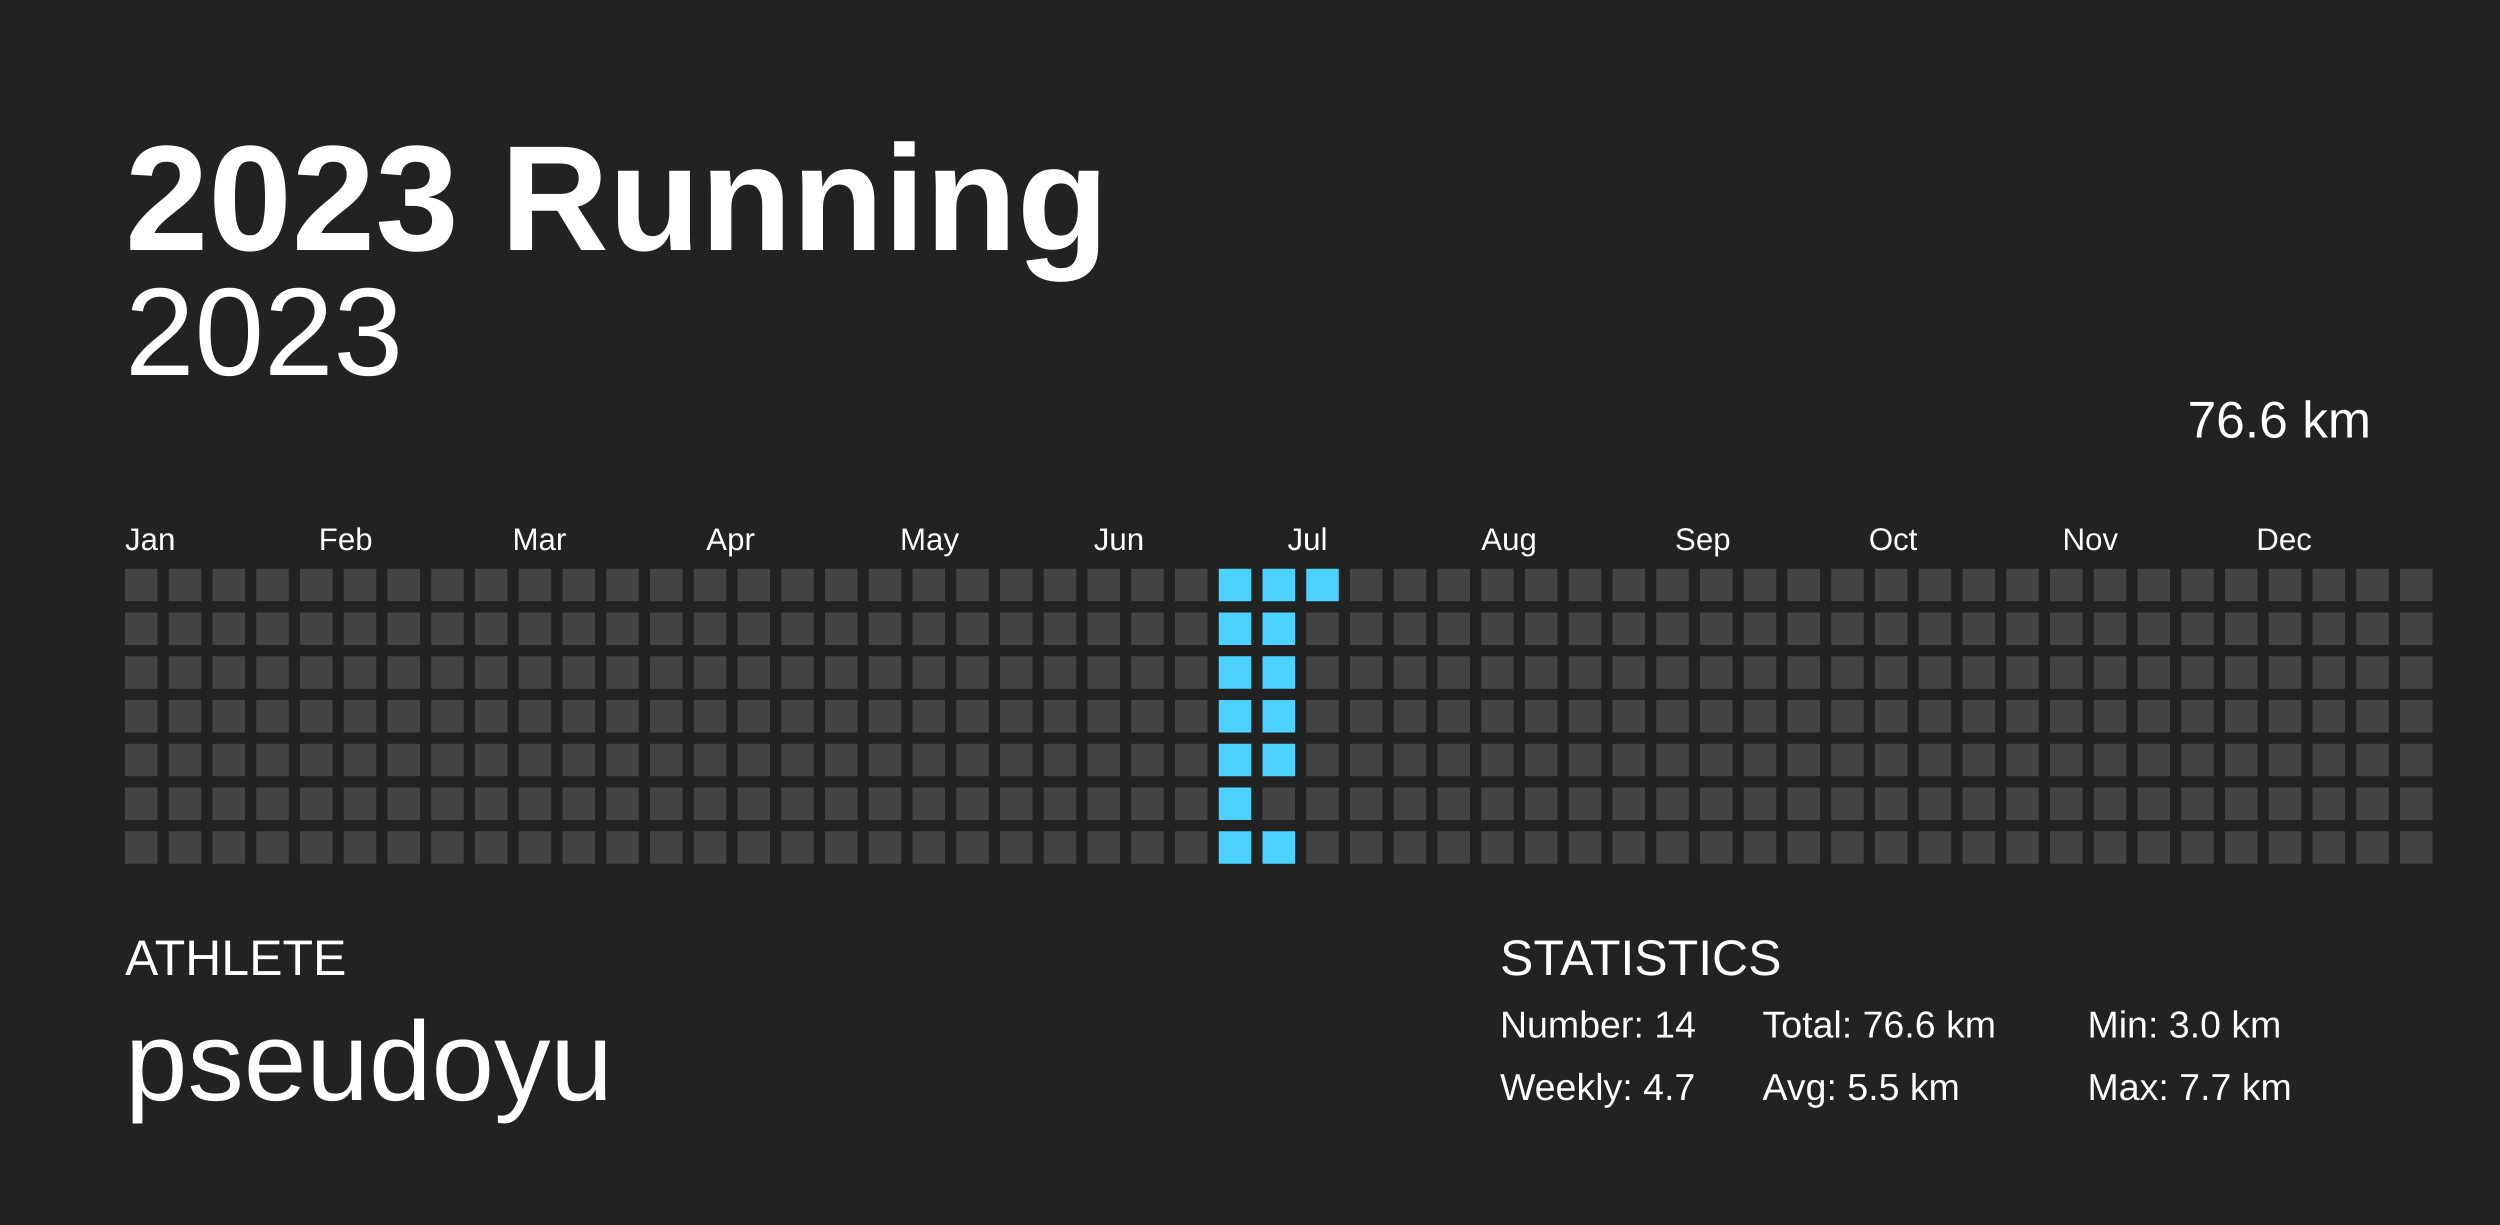
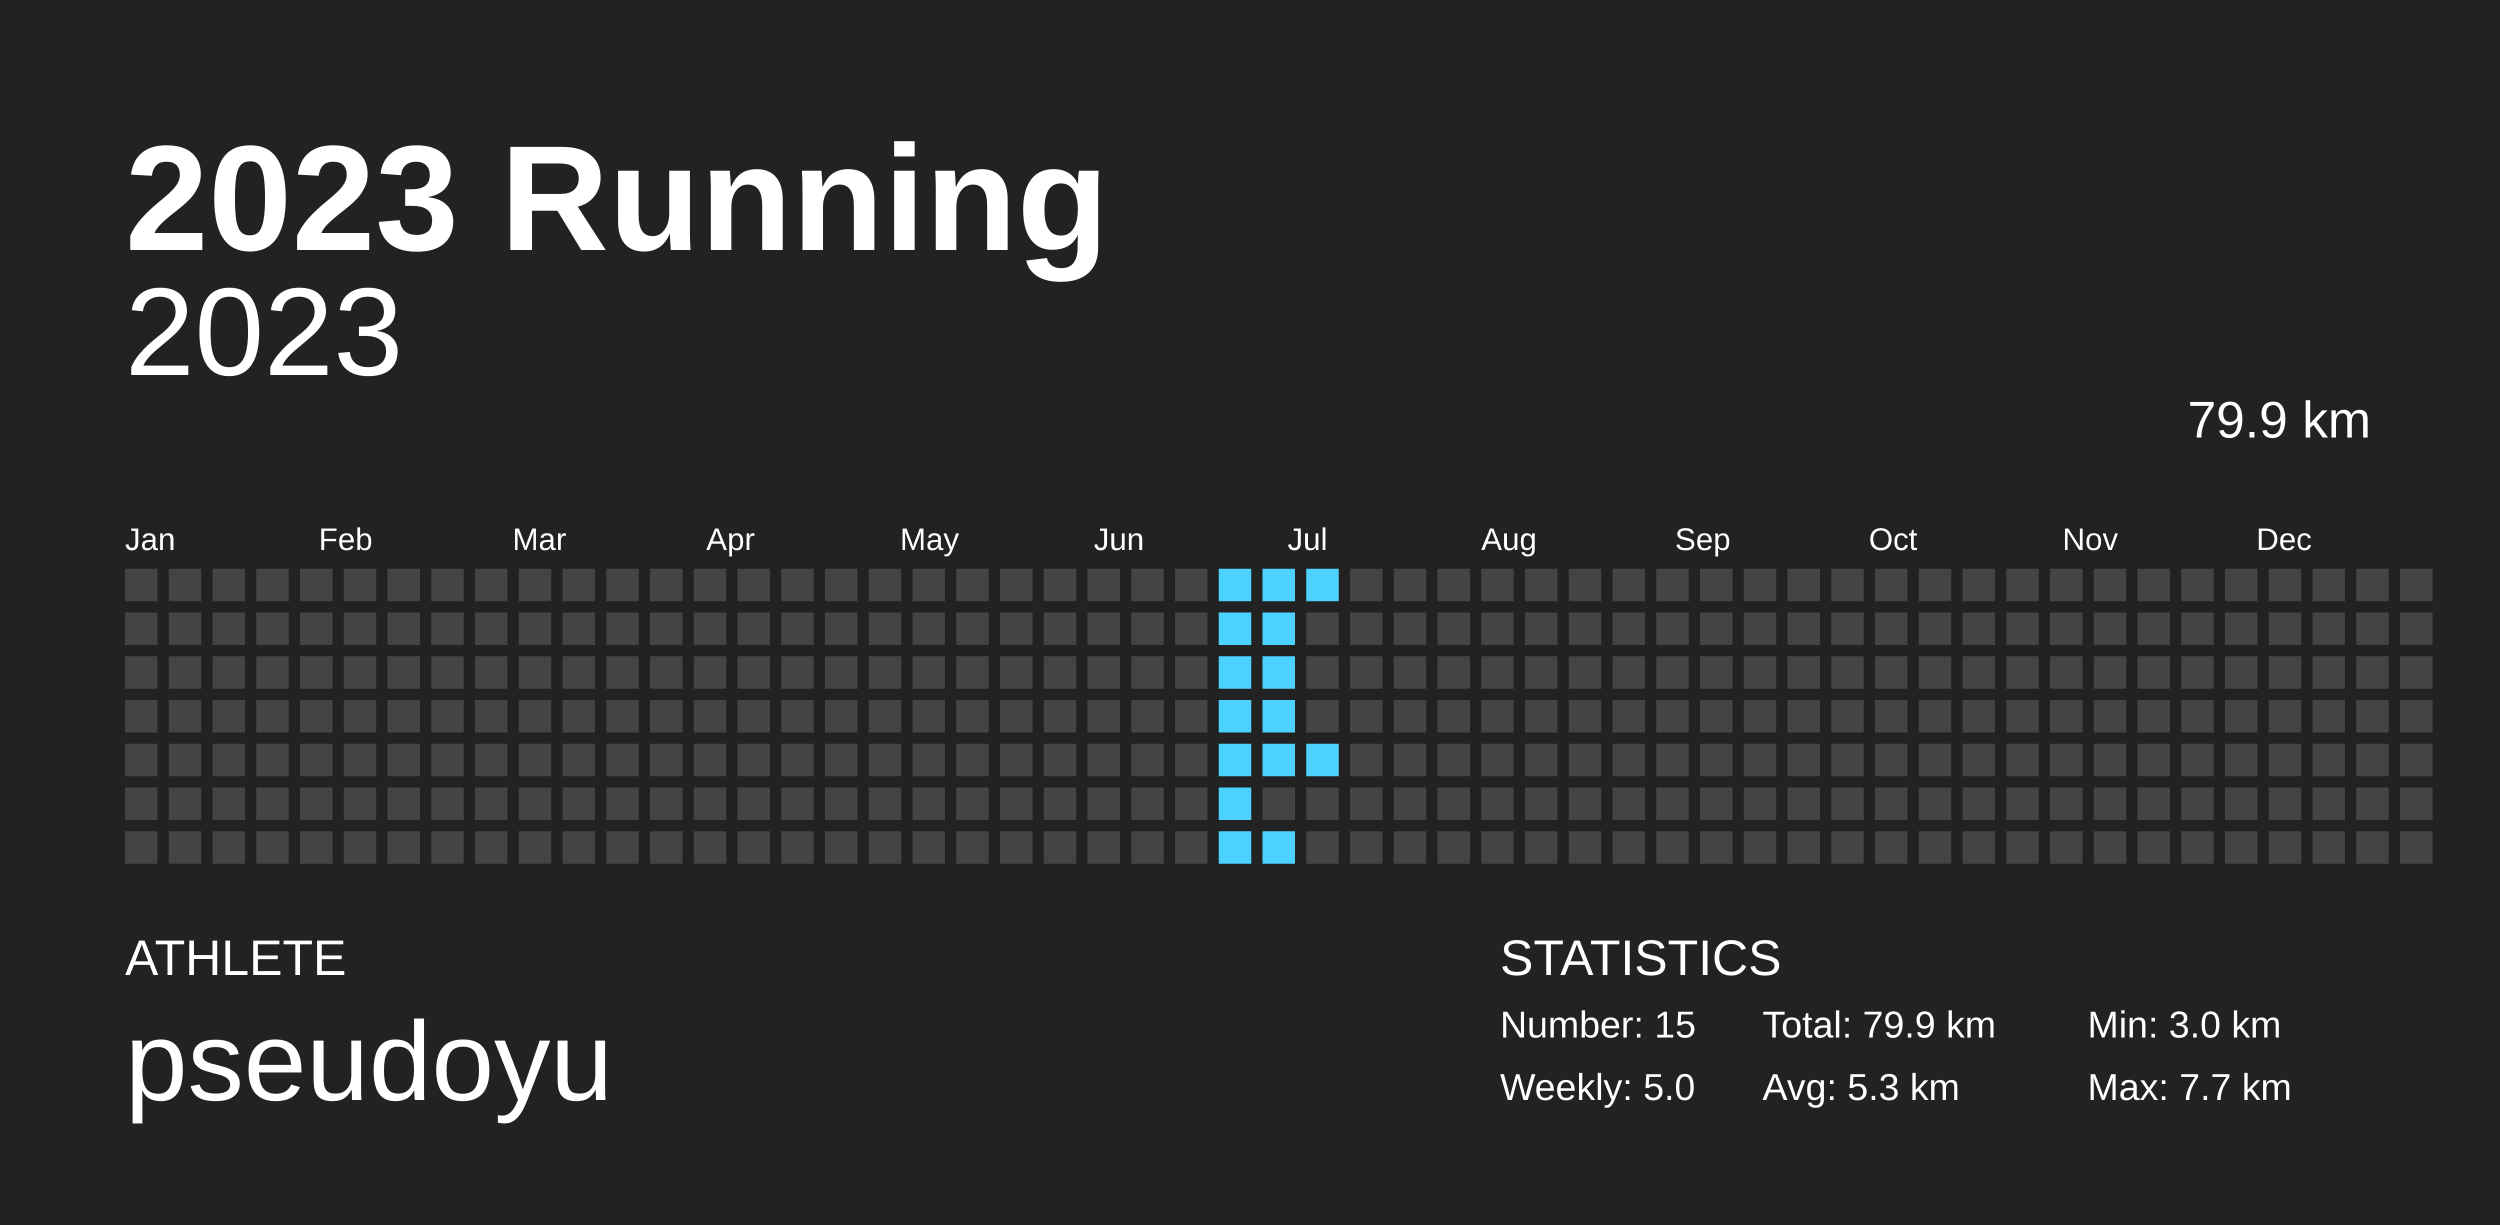
<svg xmlns="http://www.w3.org/2000/svg" baseProfile="full" height="98mm" version="1.1" viewBox="0,0,200,98" width="200mm">
  <defs />
  <rect fill="#222222" height="98" width="200" x="0" y="0" />
  <text fill="#FFFFFF" style="font-size:12px; font-family:Arial; font-weight:bold;" x="10" y="20">2023 Running</text>
  <text fill="#FFFFFF" style="font-size:4px; font-family:Arial" x="10" y="78">ATHLETE</text>
  <text fill="#FFFFFF" style="font-size:9px; font-family:Arial" x="10" y="88">pseudoyu</text>
  <text fill="#FFFFFF" style="font-size:4px; font-family:Arial" x="120" y="78">STATISTICS</text>
-   <text fill="#FFFFFF" style="font-size:3px; font-family:Arial" x="120" y="83">Number: 14</text>
-   <text fill="#FFFFFF" style="font-size:3px; font-family:Arial" x="120" y="88">Weekly: 4.7</text>
-   <text fill="#FFFFFF" style="font-size:3px; font-family:Arial" x="141" y="83">Total: 76.6 km</text>
-   <text fill="#FFFFFF" style="font-size:3px; font-family:Arial" x="141" y="88">Avg: 5.5 km</text>
+   <text fill="#FFFFFF" style="font-size:3px; font-family:Arial" x="120" y="83">Number: 15</text>
+   <text fill="#FFFFFF" style="font-size:3px; font-family:Arial" x="120" y="88">Weekly: 5.0</text>
+   <text fill="#FFFFFF" style="font-size:3px; font-family:Arial" x="141" y="83">Total: 79.9 km</text>
+   <text fill="#FFFFFF" style="font-size:3px; font-family:Arial" x="141" y="88">Avg: 5.3 km</text>
  <text fill="#FFFFFF" style="font-size:3px; font-family:Arial" x="167" y="83">Min: 3.0 km</text>
  <text fill="#FFFFFF" style="font-size:3px; font-family:Arial" x="167" y="88">Max: 7.7 km</text>
  <text alignment-baseline="hanging" fill="#FFFFFF" style="font-size:10.0px; font-family:Arial;" x="10" y="30">2023</text>
-   <text alignment-baseline="hanging" fill="#FFFFFF" style="font-size:4.125px; font-family:Arial;" x="175" y="35">76.6 km</text>
+   <text alignment-baseline="hanging" fill="#FFFFFF" style="font-size:4.125px; font-family:Arial;" x="175" y="35">79.9 km</text>
  <text fill="#FFFFFF" style="font-size:2.5px; font-family:Arial" x="10.0" y="44">Jan</text>
  <text fill="#FFFFFF" style="font-size:2.5px; font-family:Arial" x="25.5" y="44">Feb</text>
  <text fill="#FFFFFF" style="font-size:2.5px; font-family:Arial" x="41.0" y="44">Mar</text>
  <text fill="#FFFFFF" style="font-size:2.5px; font-family:Arial" x="56.5" y="44">Apr</text>
  <text fill="#FFFFFF" style="font-size:2.5px; font-family:Arial" x="72.0" y="44">May</text>
  <text fill="#FFFFFF" style="font-size:2.5px; font-family:Arial" x="87.5" y="44">Jun</text>
  <text fill="#FFFFFF" style="font-size:2.5px; font-family:Arial" x="103.0" y="44">Jul</text>
  <text fill="#FFFFFF" style="font-size:2.5px; font-family:Arial" x="118.5" y="44">Aug</text>
  <text fill="#FFFFFF" style="font-size:2.5px; font-family:Arial" x="134.0" y="44">Sep</text>
  <text fill="#FFFFFF" style="font-size:2.5px; font-family:Arial" x="149.5" y="44">Oct</text>
  <text fill="#FFFFFF" style="font-size:2.5px; font-family:Arial" x="165.0" y="44">Nov</text>
  <text fill="#FFFFFF" style="font-size:2.5px; font-family:Arial" x="180.5" y="44">Dec</text>
  <rect fill="#444444" height="2.6" width="2.6" x="10.0" y="45.5" />
  <rect fill="#444444" height="2.6" width="2.6" x="10.0" y="49.0" />
  <rect fill="#444444" height="2.6" width="2.6" x="10.0" y="52.5" />
  <rect fill="#444444" height="2.6" width="2.6" x="10.0" y="56.0" />
  <rect fill="#444444" height="2.6" width="2.6" x="10.0" y="59.5" />
  <rect fill="#444444" height="2.6" width="2.6" x="10.0" y="63.0" />
  <rect fill="#444444" height="2.6" width="2.6" x="10.0" y="66.5" />
  <rect fill="#444444" height="2.6" width="2.6" x="13.5" y="45.5" />
  <rect fill="#444444" height="2.6" width="2.6" x="13.5" y="49.0" />
  <rect fill="#444444" height="2.6" width="2.6" x="13.5" y="52.5" />
  <rect fill="#444444" height="2.6" width="2.6" x="13.5" y="56.0" />
  <rect fill="#444444" height="2.6" width="2.6" x="13.5" y="59.5" />
  <rect fill="#444444" height="2.6" width="2.6" x="13.5" y="63.0" />
  <rect fill="#444444" height="2.6" width="2.6" x="13.5" y="66.5" />
  <rect fill="#444444" height="2.6" width="2.6" x="17.0" y="45.5" />
  <rect fill="#444444" height="2.6" width="2.6" x="17.0" y="49.0" />
  <rect fill="#444444" height="2.6" width="2.6" x="17.0" y="52.5" />
  <rect fill="#444444" height="2.6" width="2.6" x="17.0" y="56.0" />
  <rect fill="#444444" height="2.6" width="2.6" x="17.0" y="59.5" />
  <rect fill="#444444" height="2.6" width="2.6" x="17.0" y="63.0" />
  <rect fill="#444444" height="2.6" width="2.6" x="17.0" y="66.5" />
  <rect fill="#444444" height="2.6" width="2.6" x="20.5" y="45.5" />
  <rect fill="#444444" height="2.6" width="2.6" x="20.5" y="49.0" />
  <rect fill="#444444" height="2.6" width="2.6" x="20.5" y="52.5" />
  <rect fill="#444444" height="2.6" width="2.6" x="20.5" y="56.0" />
  <rect fill="#444444" height="2.6" width="2.6" x="20.5" y="59.5" />
  <rect fill="#444444" height="2.6" width="2.6" x="20.5" y="63.0" />
  <rect fill="#444444" height="2.6" width="2.6" x="20.5" y="66.5" />
  <rect fill="#444444" height="2.6" width="2.6" x="24.0" y="45.5" />
  <rect fill="#444444" height="2.6" width="2.6" x="24.0" y="49.0" />
  <rect fill="#444444" height="2.6" width="2.6" x="24.0" y="52.5" />
  <rect fill="#444444" height="2.6" width="2.6" x="24.0" y="56.0" />
  <rect fill="#444444" height="2.6" width="2.6" x="24.0" y="59.5" />
  <rect fill="#444444" height="2.6" width="2.6" x="24.0" y="63.0" />
  <rect fill="#444444" height="2.6" width="2.6" x="24.0" y="66.5" />
  <rect fill="#444444" height="2.6" width="2.6" x="27.5" y="45.5" />
  <rect fill="#444444" height="2.6" width="2.6" x="27.5" y="49.0" />
  <rect fill="#444444" height="2.6" width="2.6" x="27.5" y="52.5" />
  <rect fill="#444444" height="2.6" width="2.6" x="27.5" y="56.0" />
  <rect fill="#444444" height="2.6" width="2.6" x="27.5" y="59.5" />
  <rect fill="#444444" height="2.6" width="2.6" x="27.5" y="63.0" />
  <rect fill="#444444" height="2.6" width="2.6" x="27.5" y="66.5" />
  <rect fill="#444444" height="2.6" width="2.6" x="31.0" y="45.5" />
  <rect fill="#444444" height="2.6" width="2.6" x="31.0" y="49.0" />
  <rect fill="#444444" height="2.6" width="2.6" x="31.0" y="52.5" />
  <rect fill="#444444" height="2.6" width="2.6" x="31.0" y="56.0" />
  <rect fill="#444444" height="2.6" width="2.6" x="31.0" y="59.5" />
  <rect fill="#444444" height="2.6" width="2.6" x="31.0" y="63.0" />
  <rect fill="#444444" height="2.6" width="2.6" x="31.0" y="66.5" />
  <rect fill="#444444" height="2.6" width="2.6" x="34.5" y="45.5" />
  <rect fill="#444444" height="2.6" width="2.6" x="34.5" y="49.0" />
  <rect fill="#444444" height="2.6" width="2.6" x="34.5" y="52.5" />
  <rect fill="#444444" height="2.6" width="2.6" x="34.5" y="56.0" />
  <rect fill="#444444" height="2.6" width="2.6" x="34.5" y="59.5" />
  <rect fill="#444444" height="2.6" width="2.6" x="34.5" y="63.0" />
  <rect fill="#444444" height="2.6" width="2.6" x="34.5" y="66.5" />
  <rect fill="#444444" height="2.6" width="2.6" x="38.0" y="45.5" />
  <rect fill="#444444" height="2.6" width="2.6" x="38.0" y="49.0" />
  <rect fill="#444444" height="2.6" width="2.6" x="38.0" y="52.5" />
  <rect fill="#444444" height="2.6" width="2.6" x="38.0" y="56.0" />
  <rect fill="#444444" height="2.6" width="2.6" x="38.0" y="59.5" />
  <rect fill="#444444" height="2.6" width="2.6" x="38.0" y="63.0" />
  <rect fill="#444444" height="2.6" width="2.6" x="38.0" y="66.5" />
  <rect fill="#444444" height="2.6" width="2.6" x="41.5" y="45.5" />
  <rect fill="#444444" height="2.6" width="2.6" x="41.5" y="49.0" />
  <rect fill="#444444" height="2.6" width="2.6" x="41.5" y="52.5" />
  <rect fill="#444444" height="2.6" width="2.6" x="41.5" y="56.0" />
  <rect fill="#444444" height="2.6" width="2.6" x="41.5" y="59.5" />
  <rect fill="#444444" height="2.6" width="2.6" x="41.5" y="63.0" />
  <rect fill="#444444" height="2.6" width="2.6" x="41.5" y="66.5" />
  <rect fill="#444444" height="2.6" width="2.6" x="45.0" y="45.5" />
  <rect fill="#444444" height="2.6" width="2.6" x="45.0" y="49.0" />
  <rect fill="#444444" height="2.6" width="2.6" x="45.0" y="52.5" />
  <rect fill="#444444" height="2.6" width="2.6" x="45.0" y="56.0" />
  <rect fill="#444444" height="2.6" width="2.6" x="45.0" y="59.5" />
  <rect fill="#444444" height="2.6" width="2.6" x="45.0" y="63.0" />
  <rect fill="#444444" height="2.6" width="2.6" x="45.0" y="66.5" />
  <rect fill="#444444" height="2.6" width="2.6" x="48.5" y="45.5" />
  <rect fill="#444444" height="2.6" width="2.6" x="48.5" y="49.0" />
  <rect fill="#444444" height="2.6" width="2.6" x="48.5" y="52.5" />
  <rect fill="#444444" height="2.6" width="2.6" x="48.5" y="56.0" />
  <rect fill="#444444" height="2.6" width="2.6" x="48.5" y="59.5" />
  <rect fill="#444444" height="2.6" width="2.6" x="48.5" y="63.0" />
  <rect fill="#444444" height="2.6" width="2.6" x="48.5" y="66.5" />
  <rect fill="#444444" height="2.6" width="2.6" x="52.0" y="45.5" />
  <rect fill="#444444" height="2.6" width="2.6" x="52.0" y="49.0" />
  <rect fill="#444444" height="2.6" width="2.6" x="52.0" y="52.5" />
  <rect fill="#444444" height="2.6" width="2.6" x="52.0" y="56.0" />
  <rect fill="#444444" height="2.6" width="2.6" x="52.0" y="59.5" />
  <rect fill="#444444" height="2.6" width="2.6" x="52.0" y="63.0" />
  <rect fill="#444444" height="2.6" width="2.6" x="52.0" y="66.5" />
  <rect fill="#444444" height="2.6" width="2.6" x="55.5" y="45.5" />
  <rect fill="#444444" height="2.6" width="2.6" x="55.5" y="49.0" />
  <rect fill="#444444" height="2.6" width="2.6" x="55.5" y="52.5" />
  <rect fill="#444444" height="2.6" width="2.6" x="55.5" y="56.0" />
  <rect fill="#444444" height="2.6" width="2.6" x="55.5" y="59.5" />
  <rect fill="#444444" height="2.6" width="2.6" x="55.5" y="63.0" />
  <rect fill="#444444" height="2.6" width="2.6" x="55.5" y="66.5" />
  <rect fill="#444444" height="2.6" width="2.6" x="59.0" y="45.5" />
  <rect fill="#444444" height="2.6" width="2.6" x="59.0" y="49.0" />
  <rect fill="#444444" height="2.6" width="2.6" x="59.0" y="52.5" />
  <rect fill="#444444" height="2.6" width="2.6" x="59.0" y="56.0" />
  <rect fill="#444444" height="2.6" width="2.6" x="59.0" y="59.5" />
  <rect fill="#444444" height="2.6" width="2.6" x="59.0" y="63.0" />
  <rect fill="#444444" height="2.6" width="2.6" x="59.0" y="66.5" />
  <rect fill="#444444" height="2.6" width="2.6" x="62.5" y="45.5" />
  <rect fill="#444444" height="2.6" width="2.6" x="62.5" y="49.0" />
  <rect fill="#444444" height="2.6" width="2.6" x="62.5" y="52.5" />
  <rect fill="#444444" height="2.6" width="2.6" x="62.5" y="56.0" />
  <rect fill="#444444" height="2.6" width="2.6" x="62.5" y="59.5" />
  <rect fill="#444444" height="2.6" width="2.6" x="62.5" y="63.0" />
  <rect fill="#444444" height="2.6" width="2.6" x="62.5" y="66.5" />
  <rect fill="#444444" height="2.6" width="2.6" x="66.0" y="45.5" />
  <rect fill="#444444" height="2.6" width="2.6" x="66.0" y="49.0" />
  <rect fill="#444444" height="2.6" width="2.6" x="66.0" y="52.5" />
  <rect fill="#444444" height="2.6" width="2.6" x="66.0" y="56.0" />
  <rect fill="#444444" height="2.6" width="2.6" x="66.0" y="59.5" />
  <rect fill="#444444" height="2.6" width="2.6" x="66.0" y="63.0" />
  <rect fill="#444444" height="2.6" width="2.6" x="66.0" y="66.5" />
  <rect fill="#444444" height="2.6" width="2.6" x="69.5" y="45.5" />
  <rect fill="#444444" height="2.6" width="2.6" x="69.5" y="49.0" />
  <rect fill="#444444" height="2.6" width="2.6" x="69.5" y="52.5" />
  <rect fill="#444444" height="2.6" width="2.6" x="69.5" y="56.0" />
  <rect fill="#444444" height="2.6" width="2.6" x="69.5" y="59.5" />
  <rect fill="#444444" height="2.6" width="2.6" x="69.5" y="63.0" />
  <rect fill="#444444" height="2.6" width="2.6" x="69.5" y="66.5" />
  <rect fill="#444444" height="2.6" width="2.6" x="73.0" y="45.5" />
  <rect fill="#444444" height="2.6" width="2.6" x="73.0" y="49.0" />
  <rect fill="#444444" height="2.6" width="2.6" x="73.0" y="52.5" />
  <rect fill="#444444" height="2.6" width="2.6" x="73.0" y="56.0" />
  <rect fill="#444444" height="2.6" width="2.6" x="73.0" y="59.5" />
  <rect fill="#444444" height="2.6" width="2.6" x="73.0" y="63.0" />
  <rect fill="#444444" height="2.6" width="2.6" x="73.0" y="66.5" />
  <rect fill="#444444" height="2.6" width="2.6" x="76.5" y="45.5" />
  <rect fill="#444444" height="2.6" width="2.6" x="76.5" y="49.0" />
  <rect fill="#444444" height="2.6" width="2.6" x="76.5" y="52.5" />
  <rect fill="#444444" height="2.6" width="2.6" x="76.5" y="56.0" />
  <rect fill="#444444" height="2.6" width="2.6" x="76.5" y="59.5" />
  <rect fill="#444444" height="2.6" width="2.6" x="76.5" y="63.0" />
  <rect fill="#444444" height="2.6" width="2.6" x="76.5" y="66.5" />
  <rect fill="#444444" height="2.6" width="2.6" x="80.0" y="45.5" />
  <rect fill="#444444" height="2.6" width="2.6" x="80.0" y="49.0" />
  <rect fill="#444444" height="2.6" width="2.6" x="80.0" y="52.5" />
  <rect fill="#444444" height="2.6" width="2.6" x="80.0" y="56.0" />
  <rect fill="#444444" height="2.6" width="2.6" x="80.0" y="59.5" />
  <rect fill="#444444" height="2.6" width="2.6" x="80.0" y="63.0" />
  <rect fill="#444444" height="2.6" width="2.6" x="80.0" y="66.5" />
  <rect fill="#444444" height="2.6" width="2.6" x="83.5" y="45.5" />
  <rect fill="#444444" height="2.6" width="2.6" x="83.5" y="49.0" />
  <rect fill="#444444" height="2.6" width="2.6" x="83.5" y="52.5" />
  <rect fill="#444444" height="2.6" width="2.6" x="83.5" y="56.0" />
  <rect fill="#444444" height="2.6" width="2.6" x="83.5" y="59.5" />
  <rect fill="#444444" height="2.6" width="2.6" x="83.5" y="63.0" />
  <rect fill="#444444" height="2.6" width="2.6" x="83.5" y="66.5" />
  <rect fill="#444444" height="2.6" width="2.6" x="87.0" y="45.5" />
  <rect fill="#444444" height="2.6" width="2.6" x="87.0" y="49.0" />
  <rect fill="#444444" height="2.6" width="2.6" x="87.0" y="52.5" />
  <rect fill="#444444" height="2.6" width="2.6" x="87.0" y="56.0" />
  <rect fill="#444444" height="2.6" width="2.6" x="87.0" y="59.5" />
  <rect fill="#444444" height="2.6" width="2.6" x="87.0" y="63.0" />
  <rect fill="#444444" height="2.6" width="2.6" x="87.0" y="66.5" />
  <rect fill="#444444" height="2.6" width="2.6" x="90.5" y="45.5" />
  <rect fill="#444444" height="2.6" width="2.6" x="90.5" y="49.0" />
  <rect fill="#444444" height="2.6" width="2.6" x="90.5" y="52.5" />
  <rect fill="#444444" height="2.6" width="2.6" x="90.5" y="56.0" />
  <rect fill="#444444" height="2.6" width="2.6" x="90.5" y="59.5" />
  <rect fill="#444444" height="2.6" width="2.6" x="90.5" y="63.0" />
  <rect fill="#444444" height="2.6" width="2.6" x="90.5" y="66.5" />
  <rect fill="#444444" height="2.6" width="2.6" x="94.0" y="45.5" />
  <rect fill="#444444" height="2.6" width="2.6" x="94.0" y="49.0" />
  <rect fill="#444444" height="2.6" width="2.6" x="94.0" y="52.5" />
  <rect fill="#444444" height="2.6" width="2.6" x="94.0" y="56.0" />
  <rect fill="#444444" height="2.6" width="2.6" x="94.0" y="59.5" />
  <rect fill="#444444" height="2.6" width="2.6" x="94.0" y="63.0" />
  <rect fill="#444444" height="2.6" width="2.6" x="94.0" y="66.5" />
  <rect fill="#4dd2ff" height="2.6" width="2.6" x="97.5" y="45.5" />
  <rect fill="#4dd2ff" height="2.6" width="2.6" x="97.5" y="49.0" />
  <rect fill="#4dd2ff" height="2.6" width="2.6" x="97.5" y="52.5" />
  <rect fill="#4dd2ff" height="2.6" width="2.6" x="97.5" y="56.0" />
  <rect fill="#4dd2ff" height="2.6" width="2.6" x="97.5" y="59.5" />
  <rect fill="#4dd2ff" height="2.6" width="2.6" x="97.5" y="63.0" />
  <rect fill="#4dd2ff" height="2.6" width="2.6" x="97.5" y="66.5" />
  <rect fill="#4dd2ff" height="2.6" width="2.6" x="101.0" y="45.5" />
  <rect fill="#4dd2ff" height="2.6" width="2.6" x="101.0" y="49.0" />
  <rect fill="#4dd2ff" height="2.6" width="2.6" x="101.0" y="52.5" />
  <rect fill="#4dd2ff" height="2.6" width="2.6" x="101.0" y="56.0" />
  <rect fill="#4dd2ff" height="2.6" width="2.6" x="101.0" y="59.5" />
  <rect fill="#444444" height="2.6" width="2.6" x="101.0" y="63.0" />
  <rect fill="#4dd2ff" height="2.6" width="2.6" x="101.0" y="66.5" />
  <rect fill="#4dd2ff" height="2.6" width="2.6" x="104.5" y="45.5" />
  <rect fill="#444444" height="2.6" width="2.6" x="104.5" y="49.0" />
  <rect fill="#444444" height="2.6" width="2.6" x="104.5" y="52.5" />
  <rect fill="#444444" height="2.6" width="2.6" x="104.5" y="56.0" />
-   <rect fill="#444444" height="2.6" width="2.6" x="104.5" y="59.5" />
+   <rect fill="#4dd2ff" height="2.6" width="2.6" x="104.5" y="59.5" />
  <rect fill="#444444" height="2.6" width="2.6" x="104.5" y="63.0" />
  <rect fill="#444444" height="2.6" width="2.6" x="104.5" y="66.5" />
  <rect fill="#444444" height="2.6" width="2.6" x="108.0" y="45.5" />
  <rect fill="#444444" height="2.6" width="2.6" x="108.0" y="49.0" />
  <rect fill="#444444" height="2.6" width="2.6" x="108.0" y="52.5" />
  <rect fill="#444444" height="2.6" width="2.6" x="108.0" y="56.0" />
  <rect fill="#444444" height="2.6" width="2.6" x="108.0" y="59.5" />
  <rect fill="#444444" height="2.6" width="2.6" x="108.0" y="63.0" />
  <rect fill="#444444" height="2.6" width="2.6" x="108.0" y="66.5" />
  <rect fill="#444444" height="2.6" width="2.6" x="111.5" y="45.5" />
  <rect fill="#444444" height="2.6" width="2.6" x="111.5" y="49.0" />
  <rect fill="#444444" height="2.6" width="2.6" x="111.5" y="52.5" />
  <rect fill="#444444" height="2.6" width="2.6" x="111.5" y="56.0" />
  <rect fill="#444444" height="2.6" width="2.6" x="111.5" y="59.5" />
  <rect fill="#444444" height="2.6" width="2.6" x="111.5" y="63.0" />
  <rect fill="#444444" height="2.6" width="2.6" x="111.5" y="66.5" />
  <rect fill="#444444" height="2.6" width="2.6" x="115.0" y="45.5" />
  <rect fill="#444444" height="2.6" width="2.6" x="115.0" y="49.0" />
  <rect fill="#444444" height="2.6" width="2.6" x="115.0" y="52.5" />
  <rect fill="#444444" height="2.6" width="2.6" x="115.0" y="56.0" />
  <rect fill="#444444" height="2.6" width="2.6" x="115.0" y="59.5" />
  <rect fill="#444444" height="2.6" width="2.6" x="115.0" y="63.0" />
  <rect fill="#444444" height="2.6" width="2.6" x="115.0" y="66.5" />
  <rect fill="#444444" height="2.6" width="2.6" x="118.5" y="45.5" />
  <rect fill="#444444" height="2.6" width="2.6" x="118.5" y="49.0" />
  <rect fill="#444444" height="2.6" width="2.6" x="118.5" y="52.5" />
  <rect fill="#444444" height="2.6" width="2.6" x="118.5" y="56.0" />
  <rect fill="#444444" height="2.6" width="2.6" x="118.5" y="59.5" />
  <rect fill="#444444" height="2.6" width="2.6" x="118.5" y="63.0" />
  <rect fill="#444444" height="2.6" width="2.6" x="118.5" y="66.5" />
  <rect fill="#444444" height="2.6" width="2.6" x="122.0" y="45.5" />
  <rect fill="#444444" height="2.6" width="2.6" x="122.0" y="49.0" />
  <rect fill="#444444" height="2.6" width="2.6" x="122.0" y="52.5" />
  <rect fill="#444444" height="2.6" width="2.6" x="122.0" y="56.0" />
  <rect fill="#444444" height="2.6" width="2.6" x="122.0" y="59.5" />
  <rect fill="#444444" height="2.6" width="2.6" x="122.0" y="63.0" />
  <rect fill="#444444" height="2.6" width="2.6" x="122.0" y="66.5" />
  <rect fill="#444444" height="2.6" width="2.6" x="125.5" y="45.5" />
  <rect fill="#444444" height="2.6" width="2.6" x="125.5" y="49.0" />
  <rect fill="#444444" height="2.6" width="2.6" x="125.5" y="52.5" />
  <rect fill="#444444" height="2.6" width="2.6" x="125.5" y="56.0" />
  <rect fill="#444444" height="2.6" width="2.6" x="125.5" y="59.5" />
  <rect fill="#444444" height="2.6" width="2.6" x="125.5" y="63.0" />
  <rect fill="#444444" height="2.6" width="2.6" x="125.5" y="66.5" />
  <rect fill="#444444" height="2.6" width="2.6" x="129.0" y="45.5" />
  <rect fill="#444444" height="2.6" width="2.6" x="129.0" y="49.0" />
  <rect fill="#444444" height="2.6" width="2.6" x="129.0" y="52.5" />
  <rect fill="#444444" height="2.6" width="2.6" x="129.0" y="56.0" />
  <rect fill="#444444" height="2.6" width="2.6" x="129.0" y="59.5" />
  <rect fill="#444444" height="2.6" width="2.6" x="129.0" y="63.0" />
  <rect fill="#444444" height="2.6" width="2.6" x="129.0" y="66.5" />
  <rect fill="#444444" height="2.6" width="2.6" x="132.5" y="45.5" />
  <rect fill="#444444" height="2.6" width="2.6" x="132.5" y="49.0" />
  <rect fill="#444444" height="2.6" width="2.6" x="132.5" y="52.5" />
  <rect fill="#444444" height="2.6" width="2.6" x="132.5" y="56.0" />
  <rect fill="#444444" height="2.6" width="2.6" x="132.5" y="59.5" />
  <rect fill="#444444" height="2.6" width="2.6" x="132.5" y="63.0" />
  <rect fill="#444444" height="2.6" width="2.6" x="132.5" y="66.5" />
  <rect fill="#444444" height="2.6" width="2.6" x="136.0" y="45.5" />
  <rect fill="#444444" height="2.6" width="2.6" x="136.0" y="49.0" />
  <rect fill="#444444" height="2.6" width="2.6" x="136.0" y="52.5" />
  <rect fill="#444444" height="2.6" width="2.6" x="136.0" y="56.0" />
  <rect fill="#444444" height="2.6" width="2.6" x="136.0" y="59.5" />
  <rect fill="#444444" height="2.6" width="2.6" x="136.0" y="63.0" />
  <rect fill="#444444" height="2.6" width="2.6" x="136.0" y="66.5" />
  <rect fill="#444444" height="2.6" width="2.6" x="139.5" y="45.5" />
  <rect fill="#444444" height="2.6" width="2.6" x="139.5" y="49.0" />
  <rect fill="#444444" height="2.6" width="2.6" x="139.5" y="52.5" />
  <rect fill="#444444" height="2.6" width="2.6" x="139.5" y="56.0" />
  <rect fill="#444444" height="2.6" width="2.6" x="139.5" y="59.5" />
  <rect fill="#444444" height="2.6" width="2.6" x="139.5" y="63.0" />
  <rect fill="#444444" height="2.6" width="2.6" x="139.5" y="66.5" />
  <rect fill="#444444" height="2.6" width="2.6" x="143.0" y="45.5" />
  <rect fill="#444444" height="2.6" width="2.6" x="143.0" y="49.0" />
  <rect fill="#444444" height="2.6" width="2.6" x="143.0" y="52.5" />
  <rect fill="#444444" height="2.6" width="2.6" x="143.0" y="56.0" />
  <rect fill="#444444" height="2.6" width="2.6" x="143.0" y="59.5" />
  <rect fill="#444444" height="2.6" width="2.6" x="143.0" y="63.0" />
  <rect fill="#444444" height="2.6" width="2.6" x="143.0" y="66.5" />
  <rect fill="#444444" height="2.6" width="2.6" x="146.5" y="45.5" />
  <rect fill="#444444" height="2.6" width="2.6" x="146.5" y="49.0" />
  <rect fill="#444444" height="2.6" width="2.6" x="146.5" y="52.5" />
  <rect fill="#444444" height="2.6" width="2.6" x="146.5" y="56.0" />
  <rect fill="#444444" height="2.6" width="2.6" x="146.5" y="59.5" />
  <rect fill="#444444" height="2.6" width="2.6" x="146.5" y="63.0" />
  <rect fill="#444444" height="2.6" width="2.6" x="146.5" y="66.5" />
  <rect fill="#444444" height="2.6" width="2.6" x="150.0" y="45.5" />
  <rect fill="#444444" height="2.6" width="2.6" x="150.0" y="49.0" />
  <rect fill="#444444" height="2.6" width="2.6" x="150.0" y="52.5" />
  <rect fill="#444444" height="2.6" width="2.6" x="150.0" y="56.0" />
  <rect fill="#444444" height="2.6" width="2.6" x="150.0" y="59.5" />
  <rect fill="#444444" height="2.6" width="2.6" x="150.0" y="63.0" />
  <rect fill="#444444" height="2.6" width="2.6" x="150.0" y="66.5" />
  <rect fill="#444444" height="2.6" width="2.6" x="153.5" y="45.5" />
  <rect fill="#444444" height="2.6" width="2.6" x="153.5" y="49.0" />
  <rect fill="#444444" height="2.6" width="2.6" x="153.5" y="52.5" />
  <rect fill="#444444" height="2.6" width="2.6" x="153.5" y="56.0" />
  <rect fill="#444444" height="2.6" width="2.6" x="153.5" y="59.5" />
  <rect fill="#444444" height="2.6" width="2.6" x="153.5" y="63.0" />
  <rect fill="#444444" height="2.6" width="2.6" x="153.5" y="66.5" />
  <rect fill="#444444" height="2.6" width="2.6" x="157.0" y="45.5" />
  <rect fill="#444444" height="2.6" width="2.6" x="157.0" y="49.0" />
  <rect fill="#444444" height="2.6" width="2.6" x="157.0" y="52.5" />
  <rect fill="#444444" height="2.6" width="2.6" x="157.0" y="56.0" />
  <rect fill="#444444" height="2.6" width="2.6" x="157.0" y="59.5" />
  <rect fill="#444444" height="2.6" width="2.6" x="157.0" y="63.0" />
  <rect fill="#444444" height="2.6" width="2.6" x="157.0" y="66.5" />
  <rect fill="#444444" height="2.6" width="2.6" x="160.5" y="45.5" />
  <rect fill="#444444" height="2.6" width="2.6" x="160.5" y="49.0" />
  <rect fill="#444444" height="2.6" width="2.6" x="160.5" y="52.5" />
  <rect fill="#444444" height="2.6" width="2.6" x="160.5" y="56.0" />
  <rect fill="#444444" height="2.6" width="2.6" x="160.5" y="59.5" />
  <rect fill="#444444" height="2.6" width="2.6" x="160.5" y="63.0" />
  <rect fill="#444444" height="2.6" width="2.6" x="160.5" y="66.5" />
  <rect fill="#444444" height="2.6" width="2.6" x="164.0" y="45.5" />
  <rect fill="#444444" height="2.6" width="2.6" x="164.0" y="49.0" />
  <rect fill="#444444" height="2.6" width="2.6" x="164.0" y="52.5" />
  <rect fill="#444444" height="2.6" width="2.6" x="164.0" y="56.0" />
  <rect fill="#444444" height="2.6" width="2.6" x="164.0" y="59.5" />
  <rect fill="#444444" height="2.6" width="2.6" x="164.0" y="63.0" />
  <rect fill="#444444" height="2.6" width="2.6" x="164.0" y="66.5" />
  <rect fill="#444444" height="2.6" width="2.6" x="167.5" y="45.5" />
  <rect fill="#444444" height="2.6" width="2.6" x="167.5" y="49.0" />
  <rect fill="#444444" height="2.6" width="2.6" x="167.5" y="52.5" />
  <rect fill="#444444" height="2.6" width="2.6" x="167.5" y="56.0" />
  <rect fill="#444444" height="2.6" width="2.6" x="167.5" y="59.5" />
  <rect fill="#444444" height="2.6" width="2.6" x="167.5" y="63.0" />
  <rect fill="#444444" height="2.6" width="2.6" x="167.5" y="66.5" />
  <rect fill="#444444" height="2.6" width="2.6" x="171.0" y="45.5" />
  <rect fill="#444444" height="2.6" width="2.6" x="171.0" y="49.0" />
  <rect fill="#444444" height="2.6" width="2.6" x="171.0" y="52.5" />
  <rect fill="#444444" height="2.6" width="2.6" x="171.0" y="56.0" />
  <rect fill="#444444" height="2.6" width="2.6" x="171.0" y="59.5" />
  <rect fill="#444444" height="2.6" width="2.6" x="171.0" y="63.0" />
  <rect fill="#444444" height="2.6" width="2.6" x="171.0" y="66.5" />
  <rect fill="#444444" height="2.6" width="2.6" x="174.5" y="45.5" />
  <rect fill="#444444" height="2.6" width="2.6" x="174.5" y="49.0" />
  <rect fill="#444444" height="2.6" width="2.6" x="174.5" y="52.5" />
  <rect fill="#444444" height="2.6" width="2.6" x="174.5" y="56.0" />
  <rect fill="#444444" height="2.6" width="2.6" x="174.5" y="59.5" />
  <rect fill="#444444" height="2.6" width="2.6" x="174.5" y="63.0" />
  <rect fill="#444444" height="2.6" width="2.6" x="174.5" y="66.5" />
  <rect fill="#444444" height="2.6" width="2.6" x="178.0" y="45.5" />
  <rect fill="#444444" height="2.6" width="2.6" x="178.0" y="49.0" />
  <rect fill="#444444" height="2.6" width="2.6" x="178.0" y="52.5" />
  <rect fill="#444444" height="2.6" width="2.6" x="178.0" y="56.0" />
  <rect fill="#444444" height="2.6" width="2.6" x="178.0" y="59.5" />
  <rect fill="#444444" height="2.6" width="2.6" x="178.0" y="63.0" />
  <rect fill="#444444" height="2.6" width="2.6" x="178.0" y="66.5" />
  <rect fill="#444444" height="2.6" width="2.6" x="181.5" y="45.5" />
  <rect fill="#444444" height="2.6" width="2.6" x="181.5" y="49.0" />
  <rect fill="#444444" height="2.6" width="2.6" x="181.5" y="52.5" />
  <rect fill="#444444" height="2.6" width="2.6" x="181.5" y="56.0" />
  <rect fill="#444444" height="2.6" width="2.6" x="181.5" y="59.5" />
  <rect fill="#444444" height="2.6" width="2.6" x="181.5" y="63.0" />
  <rect fill="#444444" height="2.6" width="2.6" x="181.5" y="66.5" />
  <rect fill="#444444" height="2.6" width="2.6" x="185.0" y="45.5" />
  <rect fill="#444444" height="2.6" width="2.6" x="185.0" y="49.0" />
  <rect fill="#444444" height="2.6" width="2.6" x="185.0" y="52.5" />
  <rect fill="#444444" height="2.6" width="2.6" x="185.0" y="56.0" />
  <rect fill="#444444" height="2.6" width="2.6" x="185.0" y="59.5" />
  <rect fill="#444444" height="2.6" width="2.6" x="185.0" y="63.0" />
  <rect fill="#444444" height="2.6" width="2.6" x="185.0" y="66.5" />
  <rect fill="#444444" height="2.6" width="2.6" x="188.5" y="45.5" />
  <rect fill="#444444" height="2.6" width="2.6" x="188.5" y="49.0" />
  <rect fill="#444444" height="2.6" width="2.6" x="188.5" y="52.5" />
  <rect fill="#444444" height="2.6" width="2.6" x="188.5" y="56.0" />
  <rect fill="#444444" height="2.6" width="2.6" x="188.5" y="59.5" />
  <rect fill="#444444" height="2.6" width="2.6" x="188.5" y="63.0" />
  <rect fill="#444444" height="2.6" width="2.6" x="188.5" y="66.5" />
  <rect fill="#444444" height="2.6" width="2.6" x="192.0" y="45.5" />
  <rect fill="#444444" height="2.6" width="2.6" x="192.0" y="49.0" />
  <rect fill="#444444" height="2.6" width="2.6" x="192.0" y="52.5" />
  <rect fill="#444444" height="2.6" width="2.6" x="192.0" y="56.0" />
  <rect fill="#444444" height="2.6" width="2.6" x="192.0" y="59.5" />
  <rect fill="#444444" height="2.6" width="2.6" x="192.0" y="63.0" />
  <rect fill="#444444" height="2.6" width="2.6" x="192.0" y="66.5" />
</svg>
